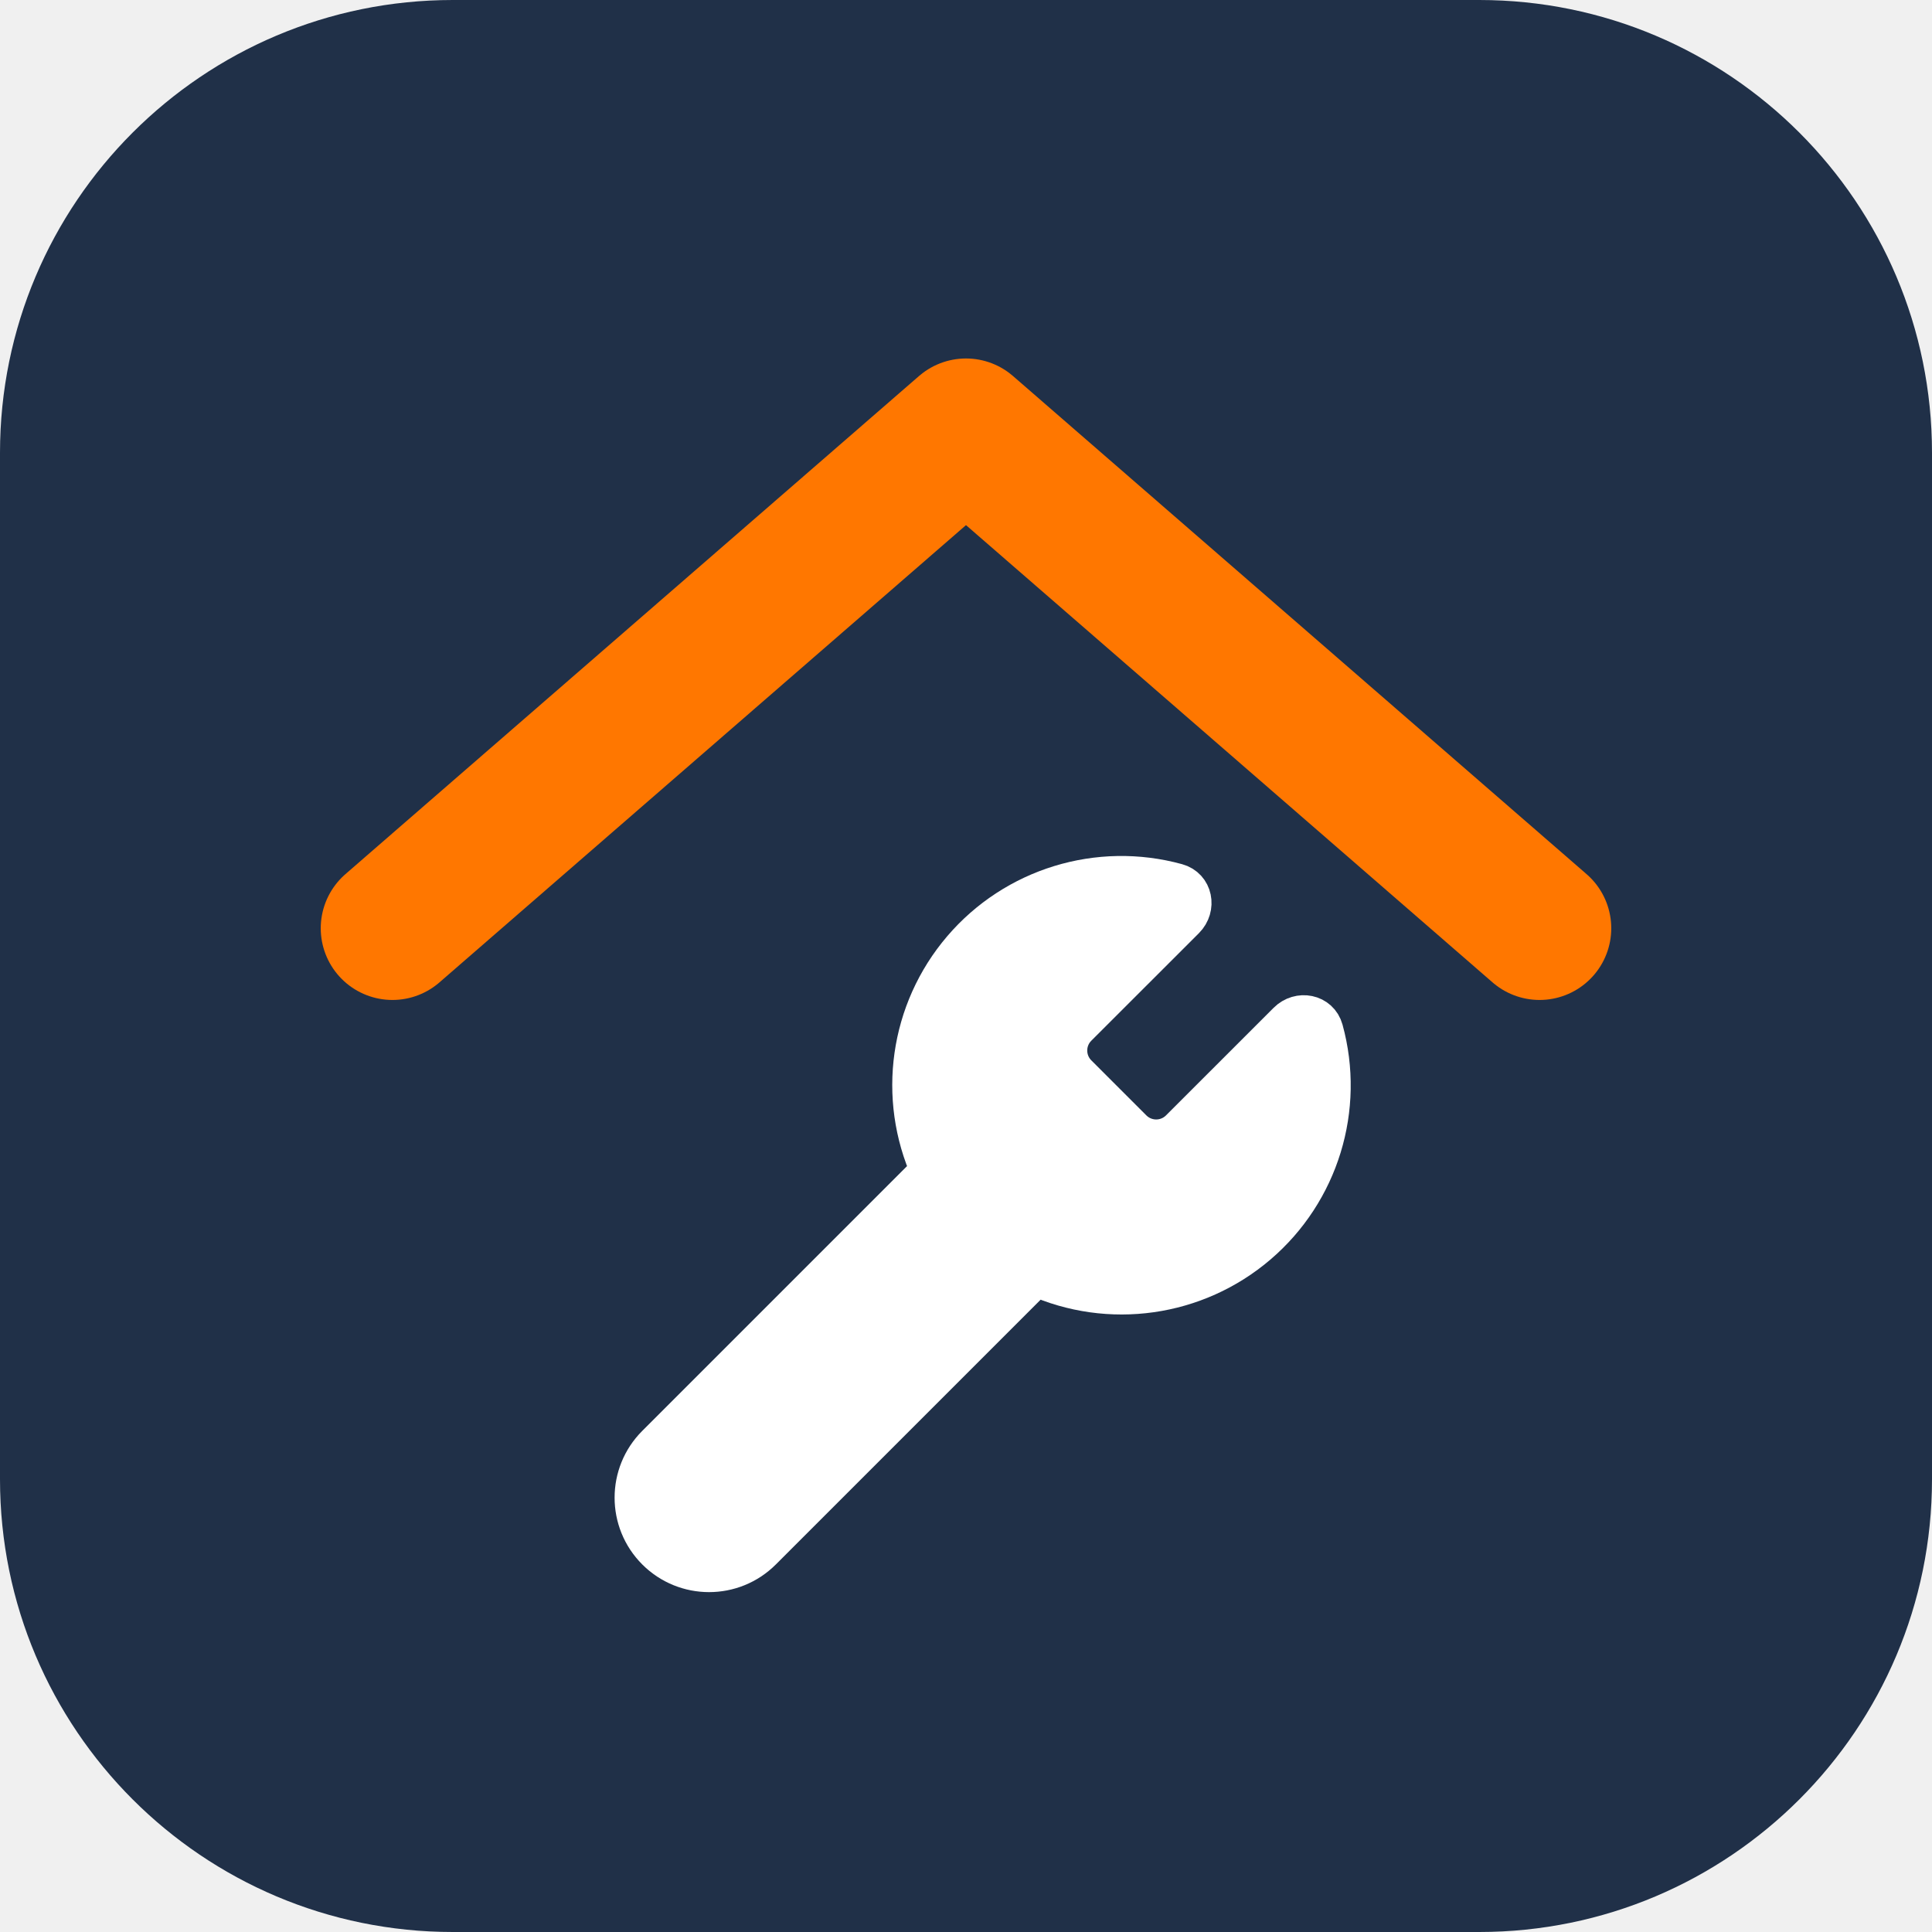
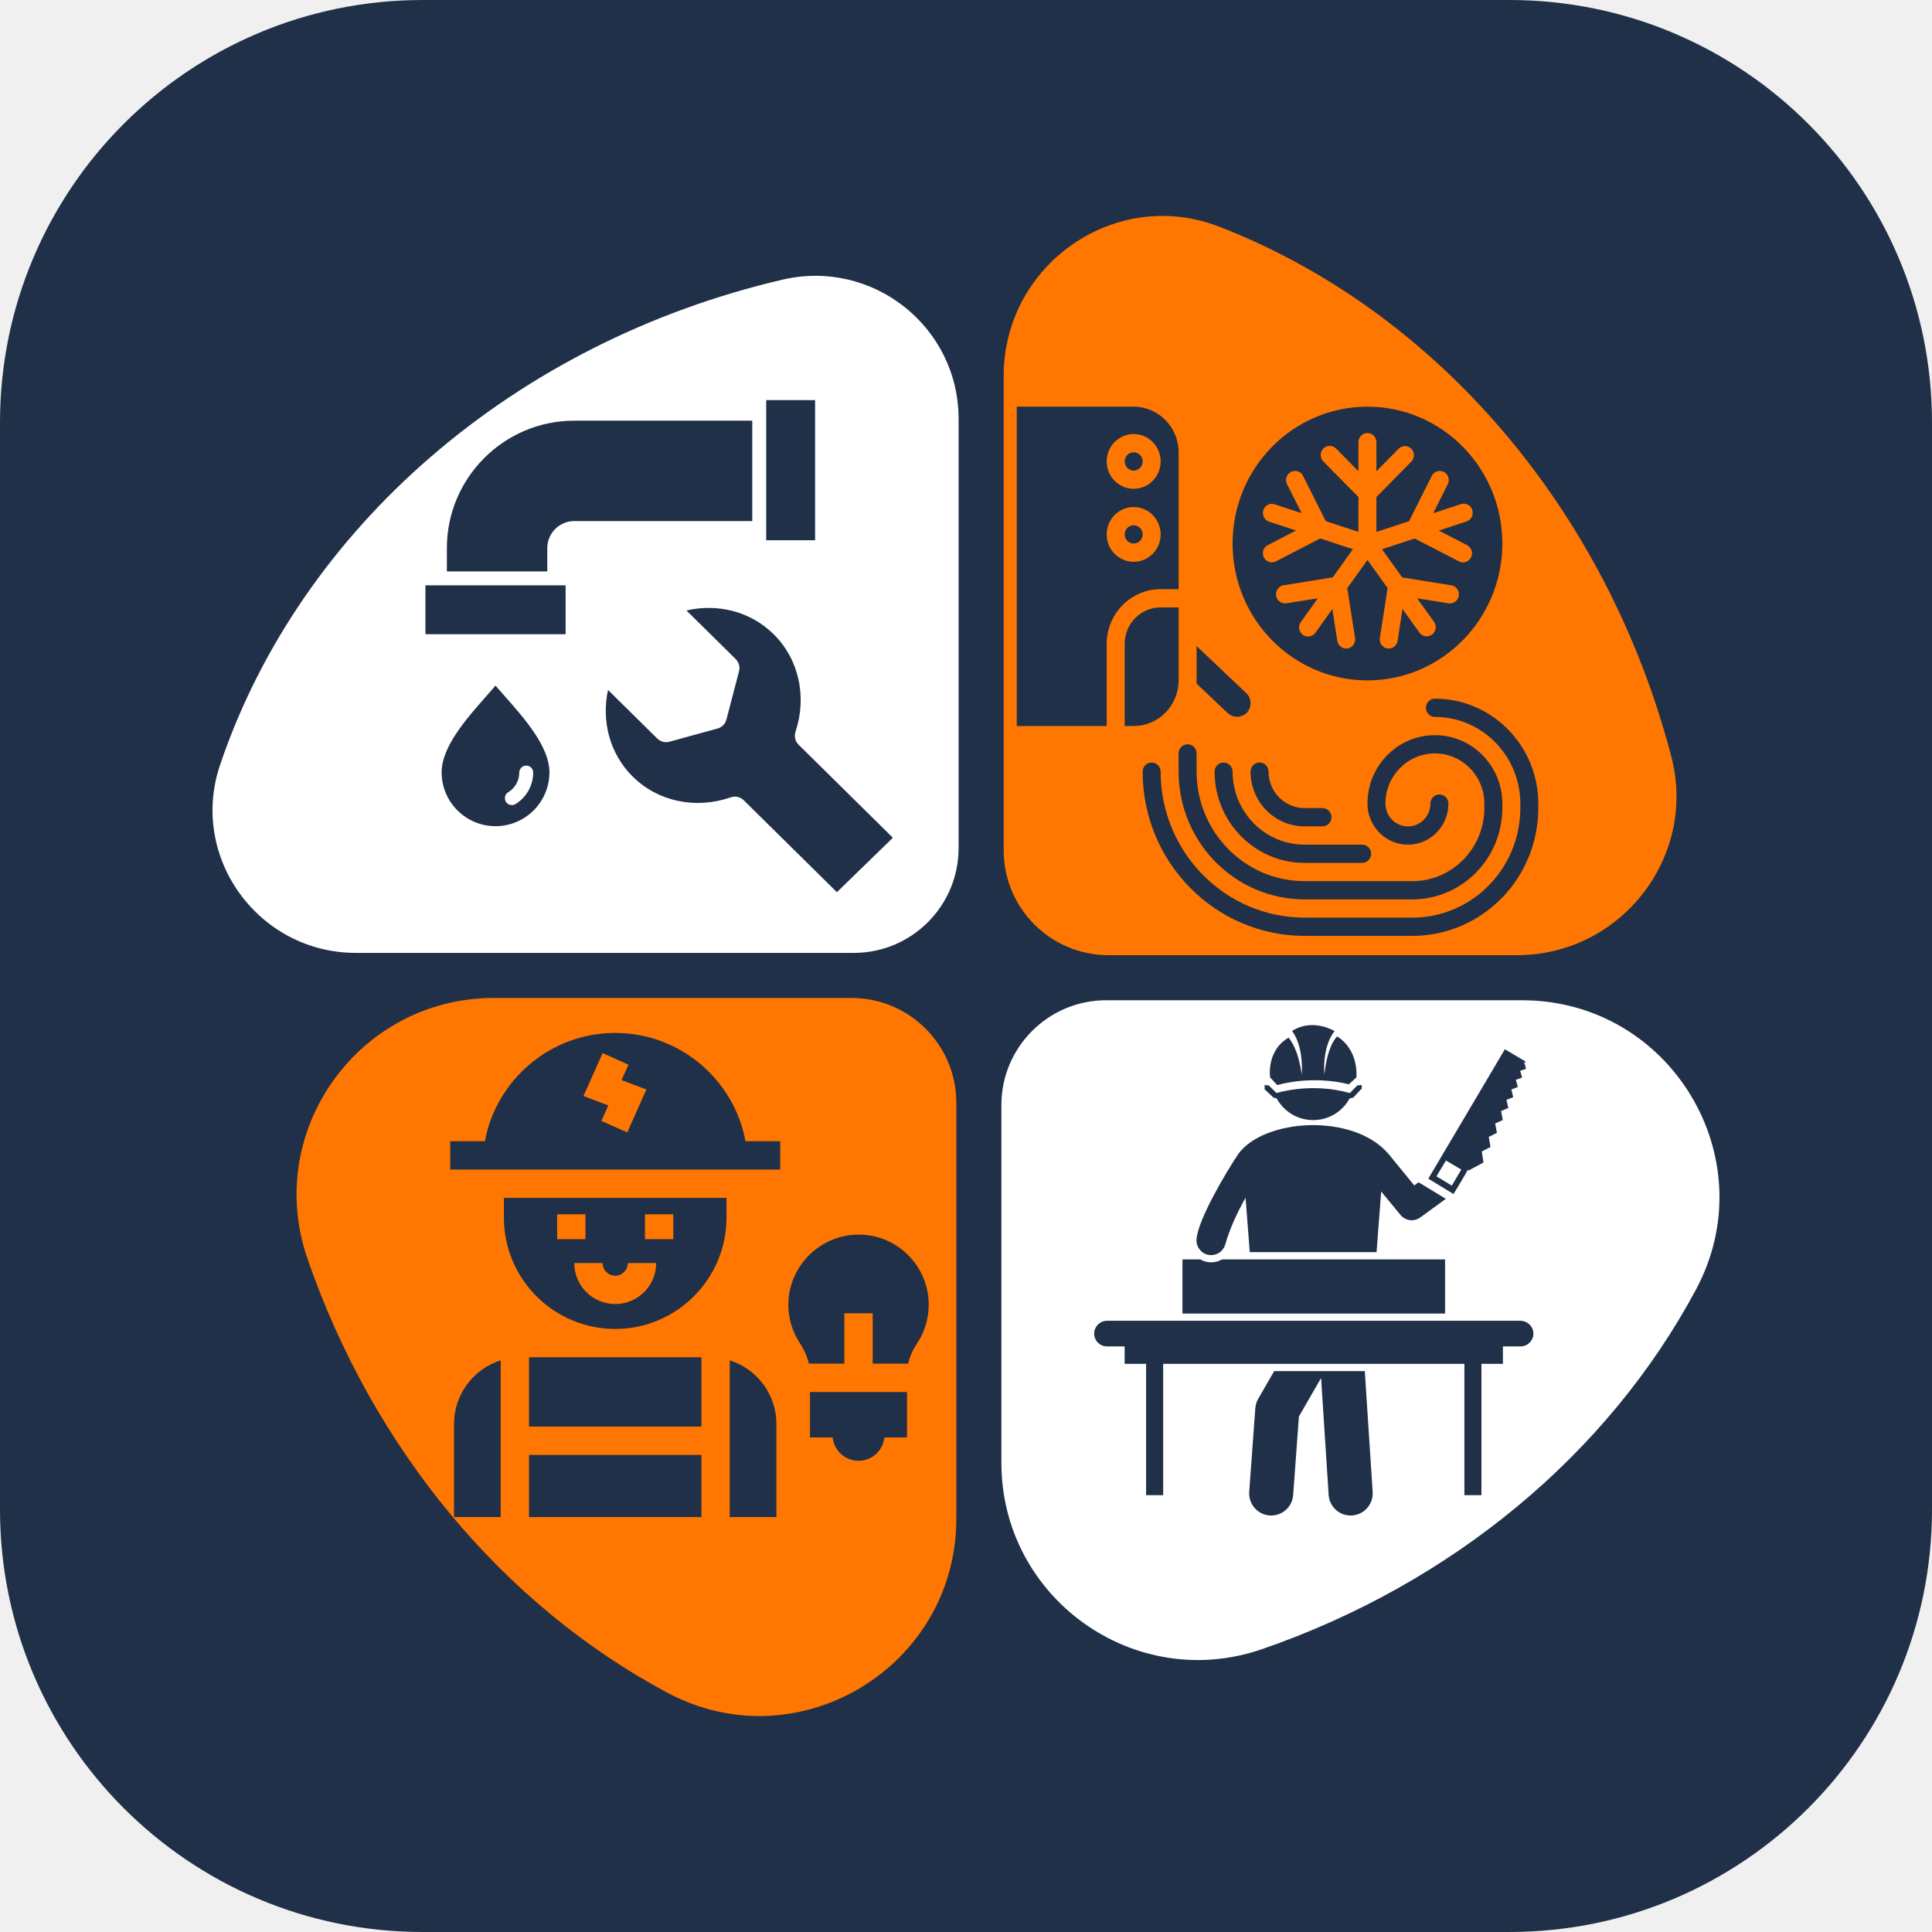
<svg xmlns="http://www.w3.org/2000/svg" viewBox="0 0 512 512" width="512" height="512">
-   <rect width="512" height="512" rx="120" fill="#203048" />
-   <path d="M104 246 L256 114 L408 246" fill="none" stroke="#FF7700" stroke-width="38" stroke-linecap="round" stroke-linejoin="round" />
-   <g transform="translate(150 214) scale(9.2)">
-     <path fill="#fff" stroke="#fff" stroke-width="1.2" stroke-linejoin="round" d="M14.7 6.3a1 1 0 0 0 0 1.4l1.6 1.6a1 1 0 0 0 1.4 0l3.106-3.105c.32-.322.863-.22.983.218a6 6 0 0 1-8.259 7.057l-7.91 7.91a1 1 0 0 1-2.999-3l7.91-7.91a6 6 0 0 1 7.057-8.259c.438.12.54.662.219.984z" />
-   </g>
+   <rect width="512" height="512" rx="112" fill="#203048" />
+   <svg x="56.32" y="56.32" width="399.36" height="399.36" viewBox="0 0 643.34 640.43">
+     <defs>
+       <style>
+       .cls-1 {
+         fill: #fff;
+       }
+ 
+       .cls-2 {
+         fill: #f70;
+       }
+ 
+       .cls-3, .cls-4 {
+         fill: #203048;
+       }
+ 
+       .cls-4 {
+         fill-rule: evenodd;
+       }
+     </style>
+     </defs>
+     <path class="cls-2" d="M120.05,333.86c-57.62,0-98.33,56.73-79.55,111.2,28.06,81.38,83.5,147.87,153.62,185.37,55.87,29.88,123.42-10.91,123.42-74.26v-177.56c0-24.72-20.04-44.75-44.75-44.75H120.05Z" />
+     <path class="cls-2" d="M382.51,315.6h174.32c44.44,0,77.2-41.97,65.92-84.95-27.67-105.48-100.24-189.99-192.87-226.03-44.35-17.25-92.12,16.05-92.12,63.64v202.59c0,24.72,20.04,44.75,44.75,44.75Z" />
+     <path class="cls-1" d="M381.53,334.84c-24.72,0-44.75,20.04-44.75,44.75v152.74c0,57.62,56.73,98.33,111.2,79.55,81.38-28.06,147.87-83.5,185.37-153.62,29.88-55.87-10.91-123.42-74.26-123.42h-177.56Z" />
+     <path class="cls-1" d="M243.42,27.19C128.86,53.87,37.46,133.16,3.23,234.34c-13.34,39.44,16.35,80.28,57.98,80.28h212.55c24.72,0,44.75-20.04,44.75-44.75V86.65c0-39.39-36.73-68.39-75.1-59.46Z" />
+     <g>
+       <path class="cls-3" d="M219.42,427.65v-8.43h-95.02v8.43c0,26.2,21.31,47.51,47.51,47.51s47.51-21.31,47.51-47.51ZM147.12,426.22h12.1v10.61h-12.1v-10.61ZM171.91,464.52c-9.64,0-17.48-7.84-17.48-17.48h12.1c0,2.97,2.42,5.39,5.39,5.39s5.39-2.42,5.39-5.39h12.1c0,9.64-7.84,17.48-17.48,17.48ZM196.71,436.83h-12.1v-10.61h12.1v10.61Z" data-original-color="#000000ff" />
+       <path class="cls-3" d="M123.02,488.57c-11.53,3.64-19.92,14.44-19.92,27.16v39.74h19.92v-66.9Z" data-original-color="#000000ff" />
+       <path class="cls-3" d="M135.12,487.25h73.6v29.6h-73.6v-29.6Z" data-original-color="#000000ff" />
+       <path class="cls-3" d="M135.12,528.94h73.6v26.53h-73.6v-26.53Z" data-original-color="#000000ff" />
+       <path class="cls-3" d="M220.81,488.57v66.9h19.92v-39.74c0-12.72-8.39-23.52-19.92-27.16Z" data-original-color="#000000ff" />
+       <path class="cls-3" d="M101.48,395.02v12.1h140.87v-12.1h-14.81c-4.88-26.27-27.96-46.23-55.63-46.23s-50.75,19.96-55.63,46.23h-14.81ZM166.53,357.41l11.05,4.92-2.95,6.61,10.6,3.99-8.17,18.33-11.05-4.92,2.95-6.61-10.6-3.99,8.17-18.33Z" data-original-color="#000000ff" />
+       <path class="cls-3" d="M305.75,464.83c0-7.92-3.06-15.38-8.61-21.02-5.55-5.63-12.96-8.81-20.86-8.93-.16,0-.32,0-.48,0-16.24,0-29.67,13.2-29.96,29.42-.11,6.15,1.64,12.09,5.05,17.18,1.78,2.66,3.02,5.54,3.67,8.5h15.18v-21.5h12.1v21.5h15.17c.64-2.94,1.87-5.8,3.65-8.45,3.33-4.95,5.09-10.72,5.09-16.71Z" data-original-color="#000000ff" />
+       <path class="cls-3" d="M255.09,521.46h9.67c.55,5.6,5.29,9.99,11.03,9.99s10.48-4.39,11.03-9.99h9.67v-19.38h-41.41v19.38Z" data-original-color="#000000ff" />
+     </g>
+     <g>
+       <path class="cls-3" d="M453.24,493.16l-6.84,11.85c-.69,1.22-1.13,2.6-1.22,4.01l-2.6,35.69c-.39,5.47,3.95,10.1,9.38,10.1,4.89,0,9.03-3.8,9.38-8.75l2.45-33.52,9.47-16.43,3.23,49.89c.31,4.99,4.45,8.81,9.38,8.81,5.34,0,9.74-4.51,9.41-10.03l-3.36-51.62h-38.67Z" data-original-color="#000000ff" />
+       <path class="cls-3" d="M454.51,371.05c16.52-4.46,30.58-.31,30.58-.31.33-.3,3.59-3.28,3.26-2.98.62-12.89-8.27-17.47-8.27-17.47-4.55,4.9-5.25,15.74-5.44,16.36-.76-13.14,4.22-18.34,4.37-18.67-10.73-5.72-18.12,0-18.12,0,5.14,6.86,4.09,18.31,4.15,18.64-1.78-11.42-4.51-14.01-5.6-15.84-9.69,5.54-7.94,16.98-7.94,16.98.3.33,3.31,3.62,3.01,3.29h0Z" data-original-color="#000000ff" />
+       <path class="cls-3" d="M454.28,376.71c3.01,5.54,8.86,9.29,15.6,9.29s12.52-3.72,15.57-9.23c.98-.22,1.54-.37,1.54-.37l3.63-3.88v-1.48l-1.88.15c-.32.33-3.52,3.59-3.2,3.26-16.67-4.71-31.28,0-31.28,0-.33-.32-1.53-1.44-3.35-3.26l-1.75-.15v1.82l3.78,3.54c.47.12.9.22,1.36.31Z" data-original-color="#000000ff" />
+       <path class="cls-3" d="M558.39,471.68h-176.55c-2.98,0-5.46,2.51-5.46,5.49s2.48,5.46,5.46,5.46h7.56v7.43h9.16v56.07h7.28v-56.07h128.6v56.07h7.28v-56.07h9.16v-7.43h7.53c2.98,0,5.49-2.48,5.49-5.46s-2.51-5.49-5.49-5.49h0Z" data-original-color="#000000ff" />
+       <path class="cls-3" d="M526.19,468.58c0-.37,0-23.46,0-23.11h-95.21c-1.38.79-2.98,1.26-4.64,1.26-1.48,0-3.28-.41-4.58-1.26h-7.68c0,1.31,0,23.45,0,23.11h112.11Z" data-original-color="#000000ff" />
+       <path class="cls-3" d="M424.61,443.4c3.6,1,6.91-1.25,7.75-4.33,1.89-6.75,5.19-13.78,8.66-19.91l1.79,23.21h54.13l1.98-25.9,8.19,9.97c1.22,1.5,3.01,2.32,4.86,2.32,1.29,0,2.57-.41,3.67-1.22l10.88-7.93-11.63-7.06-1.85,1.35-10.94-13.39c-15.08-17.74-53.36-15.19-64.26.06-4.91,7.33-16.96,27.47-17.75,36.16-.31,3.05,1.68,5.88,4.54,6.69Z" data-original-color="#000000ff" />
+       <path class="cls-3" d="M529.79,417.55c2.65-4.32,4.84-7.95,6.05-10.25l.38.22,6.37-3.42c-.05-.33-.77-5.03-.72-4.7l3.7-1.91-.72-4.33,3.48-1.72-.75-3.98,3.26-1.5-.75-3.8,3.1-1.32-.79-3.48,2.89-1.16-.79-3.26,2.76-1.1-.85-3.04,2.67-.94-.81-2.91,2.51-.85-.81-2.73.84-.22-9.09-5.39c-49.05,83,16.4-27.74-32.68,55.25.35.21,11.46,6.98,10.76,6.56ZM529.07,413.98l-6.55-3.98c.2-.33,4.31-7.18,4.05-6.74l6.55,3.86c-.2.33-4.31,7.31-4.05,6.87Z" data-original-color="#000000ff" />
+     </g>
+     <path class="cls-4" d="M129.32,251.09c-1.4.85-3.22.41-4.07-.99-.85-1.4-.41-3.22.99-4.07,1.44-.88,2.64-2.12,3.47-3.6.8-1.42,1.25-3.06,1.25-4.81,0-1.64,1.33-2.97,2.97-2.97s2.97,1.33,2.97,2.97c0,2.8-.73,5.43-2.02,7.71-1.33,2.36-3.24,4.35-5.56,5.76ZM120.82,260.52c6.36,0,12.11-2.58,16.27-6.74,4.16-4.16,6.74-9.92,6.74-16.27,0-10.9-10.57-22.87-19.11-32.54-1.37-1.55-2.69-3.04-3.9-4.46-1.21,1.42-2.53,2.91-3.9,4.46-8.54,9.68-19.11,21.64-19.11,32.54,0,6.36,2.58,12.11,6.74,16.27,4.16,4.16,9.92,6.74,16.27,6.74h0ZM100.06,151.76h42.85v-9.95c0-3.18,1.3-6.07,3.39-8.16,2.09-2.09,4.98-3.39,8.16-3.39h75.96v-42.85h-75.96c-15.01,0-28.61,6.1-38.46,15.95-9.85,9.85-15.95,23.45-15.95,38.46v9.95ZM150.74,178.58v-20.88h-59.84v20.88h59.84,0ZM257.25,78.62h-20.88v59.84h20.88v-59.84ZM239.51,178.54c-4.99-4.92-10.99-8.21-17.39-9.88-6.4-1.67-13.2-1.75-19.8-.23l21,20.73c.7.69,1.18,1.53,1.44,2.44.25.9.26,1.86.01,2.81l-5.36,20.54c-.25.96-.73,1.79-1.38,2.46-.66.67-1.49,1.16-2.45,1.42l-20.47,5.63c-.95.26-1.9.27-2.81.03-.92-.24-1.75-.71-2.45-1.4l-21.01-20.73c-1.42,6.62-1.26,13.42.5,19.79,1.76,6.38,5.13,12.35,10.11,17.26,5.45,5.38,12.13,8.81,19.23,10.31,7.37,1.56,15.18,1.05,22.52-1.5.99-.34,2.02-.4,2.99-.18.98.22,1.88.71,2.62,1.44l39.74,39.22,23.9-23.24-40.22-39.69c-.75-.74-1.25-1.64-1.48-2.61-.23-.97-.19-1.99.14-2.98,2.46-7.38,2.86-15.2,1.2-22.55-1.6-7.07-5.11-13.7-10.56-19.08h0Z" data-original-color="#000000ff" />
+     <g id="Page-1">
+       <g id="_036---Cold-Air-Circulation" data-name="036---Cold-Air-Circulation">
+         <ellipse id="Oval" class="cls-3" cx="393.25" cy="135.97" rx="3.84" ry="3.9" data-original-color="#000000ff" />
+         <path id="Shape" class="cls-3" d="M389.41,182.71v35.06s3.84,0,3.84,0c10.6-.01,19.18-8.72,19.19-19.48v-31.16s-7.68,0-7.68,0c-8.48,0-15.36,6.98-15.36,15.58h0Z" data-original-color="#000000ff" />
+         <ellipse id="Oval-2" data-name="Oval" class="cls-3" cx="393.25" cy="104.81" rx="3.84" ry="3.9" data-original-color="#000000ff" />
+         <path id="Shape-2" data-name="Shape" class="cls-3" d="M381.73,217.77v-35.06c.01-12.9,10.32-23.36,23.03-23.37h7.68s0-58.43,0-58.43c-.01-10.75-8.6-19.46-19.19-19.48h-49.91s0,136.33,0,136.33h38.39ZM404.77,104.81c0,6.45-5.16,11.69-11.52,11.69-6.36,0-11.52-5.23-11.52-11.69,0-6.45,5.16-11.69,11.52-11.69,6.36,0,11.52,5.23,11.52,11.69ZM381.73,135.97c0-6.45,5.16-11.69,11.52-11.69,6.36,0,11.52,5.23,11.52,11.69,0,6.45-5.16,11.69-11.52,11.69-6.36,0-11.52-5.23-11.52-11.69Z" data-original-color="#000000ff" />
+         <path id="Shape-3" data-name="Shape" class="cls-3" d="M420.06,199.6l13.37,12.68c2.36,2.13,5.95,2.02,8.18-.25,2.16-2.37,2.04-6.07-.27-8.29l-21.22-20.09v14.64c0,.44-.05.88-.06,1.31Z" data-original-color="#000000ff" />
+         <path id="Shape-4" data-name="Shape" class="cls-3" d="M566,252.82v-1.95c-.03-24.73-19.78-44.77-44.15-44.79-2.12,0-3.84,1.74-3.84,3.9s1.72,3.9,3.84,3.9c20.13.02,36.45,16.58,36.47,37v1.95c-.03,25.8-20.64,46.71-46.07,46.74h-46.07c-33.91-.04-61.38-27.92-61.42-62.32,0-2.15-1.72-3.9-3.84-3.9s-3.84,1.74-3.84,3.9c.04,38.7,30.96,70.07,69.1,70.11h46.07c29.67-.03,53.71-24.43,53.74-54.53Z" data-original-color="#000000ff" />
+         <path id="Shape-5" data-name="Shape" class="cls-3" d="M490.78,268.41h-24.59c-16.95-.02-30.69-13.96-30.71-31.16,0-2.15-1.72-3.9-3.84-3.9s-3.84,1.74-3.84,3.9c.02,21.5,17.2,38.93,38.39,38.95h24.59c2.12,0,3.84-1.74,3.84-3.9s-1.72-3.9-3.84-3.89Z" data-original-color="#000000ff" />
+         <path id="Shape-6" data-name="Shape" class="cls-3" d="M473.87,260.61c2.12,0,3.84-1.74,3.84-3.9,0-2.15-1.72-3.9-3.84-3.9h-7.68c-8.48,0-15.36-6.98-15.36-15.58,0-2.15-1.72-3.9-3.84-3.9s-3.84,1.74-3.84,3.9c.01,12.9,10.32,23.36,23.03,23.37h7.68Z" data-original-color="#000000ff" />
+         <path id="Shape-7" data-name="Shape" class="cls-3" d="M550.64,250.88c0-16.13-12.89-29.21-28.79-29.21s-28.79,13.08-28.79,29.21c0,9.68,7.73,17.53,17.28,17.53s17.28-7.85,17.28-17.53c0-2.15-1.72-3.9-3.84-3.9s-3.84,1.74-3.84,3.9c0,5.38-4.3,9.74-9.6,9.74-5.3,0-9.6-4.36-9.6-9.74,0-11.83,9.45-21.42,21.11-21.42,11.66,0,21.11,9.59,21.11,21.42v1.95c-.02,17.2-13.76,31.14-30.71,31.16h-46.07c-25.43-.03-46.04-20.94-46.07-46.74v-7.79c0-2.15-1.72-3.9-3.84-3.9s-3.84,1.74-3.84,3.9v7.79c.03,30.1,24.08,54.5,53.74,54.53h46.07c21.19-.02,38.37-17.45,38.39-38.95v-1.95h0Z" data-original-color="#000000ff" />
+         <path id="Shape-8" data-name="Shape" class="cls-3" d="M550.64,139.86c0-32.27-25.78-58.43-57.58-58.43-31.8,0-57.58,26.16-57.58,58.43,0,32.27,25.78,58.43,57.58,58.43,31.79-.04,57.55-26.17,57.58-58.43ZM532.13,147.48l-18.92-9.77-13.94,4.59,8.61,12.02,20.98,3.37c2.09.34,3.53,2.33,3.19,4.46-.33,2.13-2.3,3.58-4.39,3.24l-13.4-2.15,7.21,10.04c.81,1.13.96,2.61.39,3.89s-1.75,2.15-3.12,2.29-2.71-.47-3.52-1.6l-7.19-10.05-2.1,13.6c-.3,1.89-1.9,3.28-3.79,3.28-.2,0-.4-.02-.6-.05-2.09-.34-3.52-2.33-3.19-4.46l3.32-21.28-8.61-12.03-8.61,12.03,3.32,21.28c.33,2.12-1.1,4.12-3.19,4.46-.2.03-.4.05-.6.05-1.89,0-3.49-1.39-3.79-3.28l-2.12-13.59-7.19,10.05c-.79,1.16-2.14,1.8-3.53,1.66s-2.59-1.03-3.15-2.32c-.56-1.3-.38-2.8.47-3.92l7.19-10.05-13.4,2.13c-2.09.34-4.06-1.12-4.39-3.24-.33-2.13,1.1-4.12,3.19-4.46l20.98-3.37,8.61-12.02-13.94-4.59-18.92,9.78c-1.89.98-4.2.21-5.17-1.7-.96-1.92-.21-4.26,1.68-5.24l12.07-6.23-11.66-3.84c-1.92-.73-2.94-2.87-2.3-4.85s2.69-3.1,4.67-2.55l11.67,3.84-6.17-12.27c-.67-1.24-.62-2.76.13-3.96s2.08-1.89,3.48-1.8c1.4.09,2.63.94,3.23,2.22l9.65,19.21,13.93,4.58v-14.88s-15.03-15.23-15.03-15.23c-1.45-1.53-1.43-3.96.05-5.46,1.48-1.5,3.88-1.52,5.38-.05l9.6,9.74v-12.43c0-2.15,1.72-3.9,3.84-3.9s3.84,1.74,3.84,3.9v12.44s9.6-9.74,9.6-9.74c1.52-1.41,3.86-1.36,5.31.12s1.5,3.86.11,5.39l-15.02,15.23v14.88s13.93-4.57,13.93-4.57l9.65-19.21c.6-1.28,1.84-2.13,3.23-2.22,1.4-.09,2.73.6,3.48,1.8.75,1.2.8,2.72.13,3.96l-6.17,12.27,11.67-3.84c1.32-.5,2.81-.23,3.88.71s1.53,2.4,1.22,3.8c-.31,1.4-1.36,2.51-2.72,2.89l-11.66,3.84,12.07,6.23c.91.47,1.59,1.29,1.91,2.27s.23,2.05-.23,2.97c-.96,1.91-3.27,2.68-5.16,1.7Z" data-original-color="#000000ff" />
+       </g>
+     </g>
+   </svg>
</svg>
